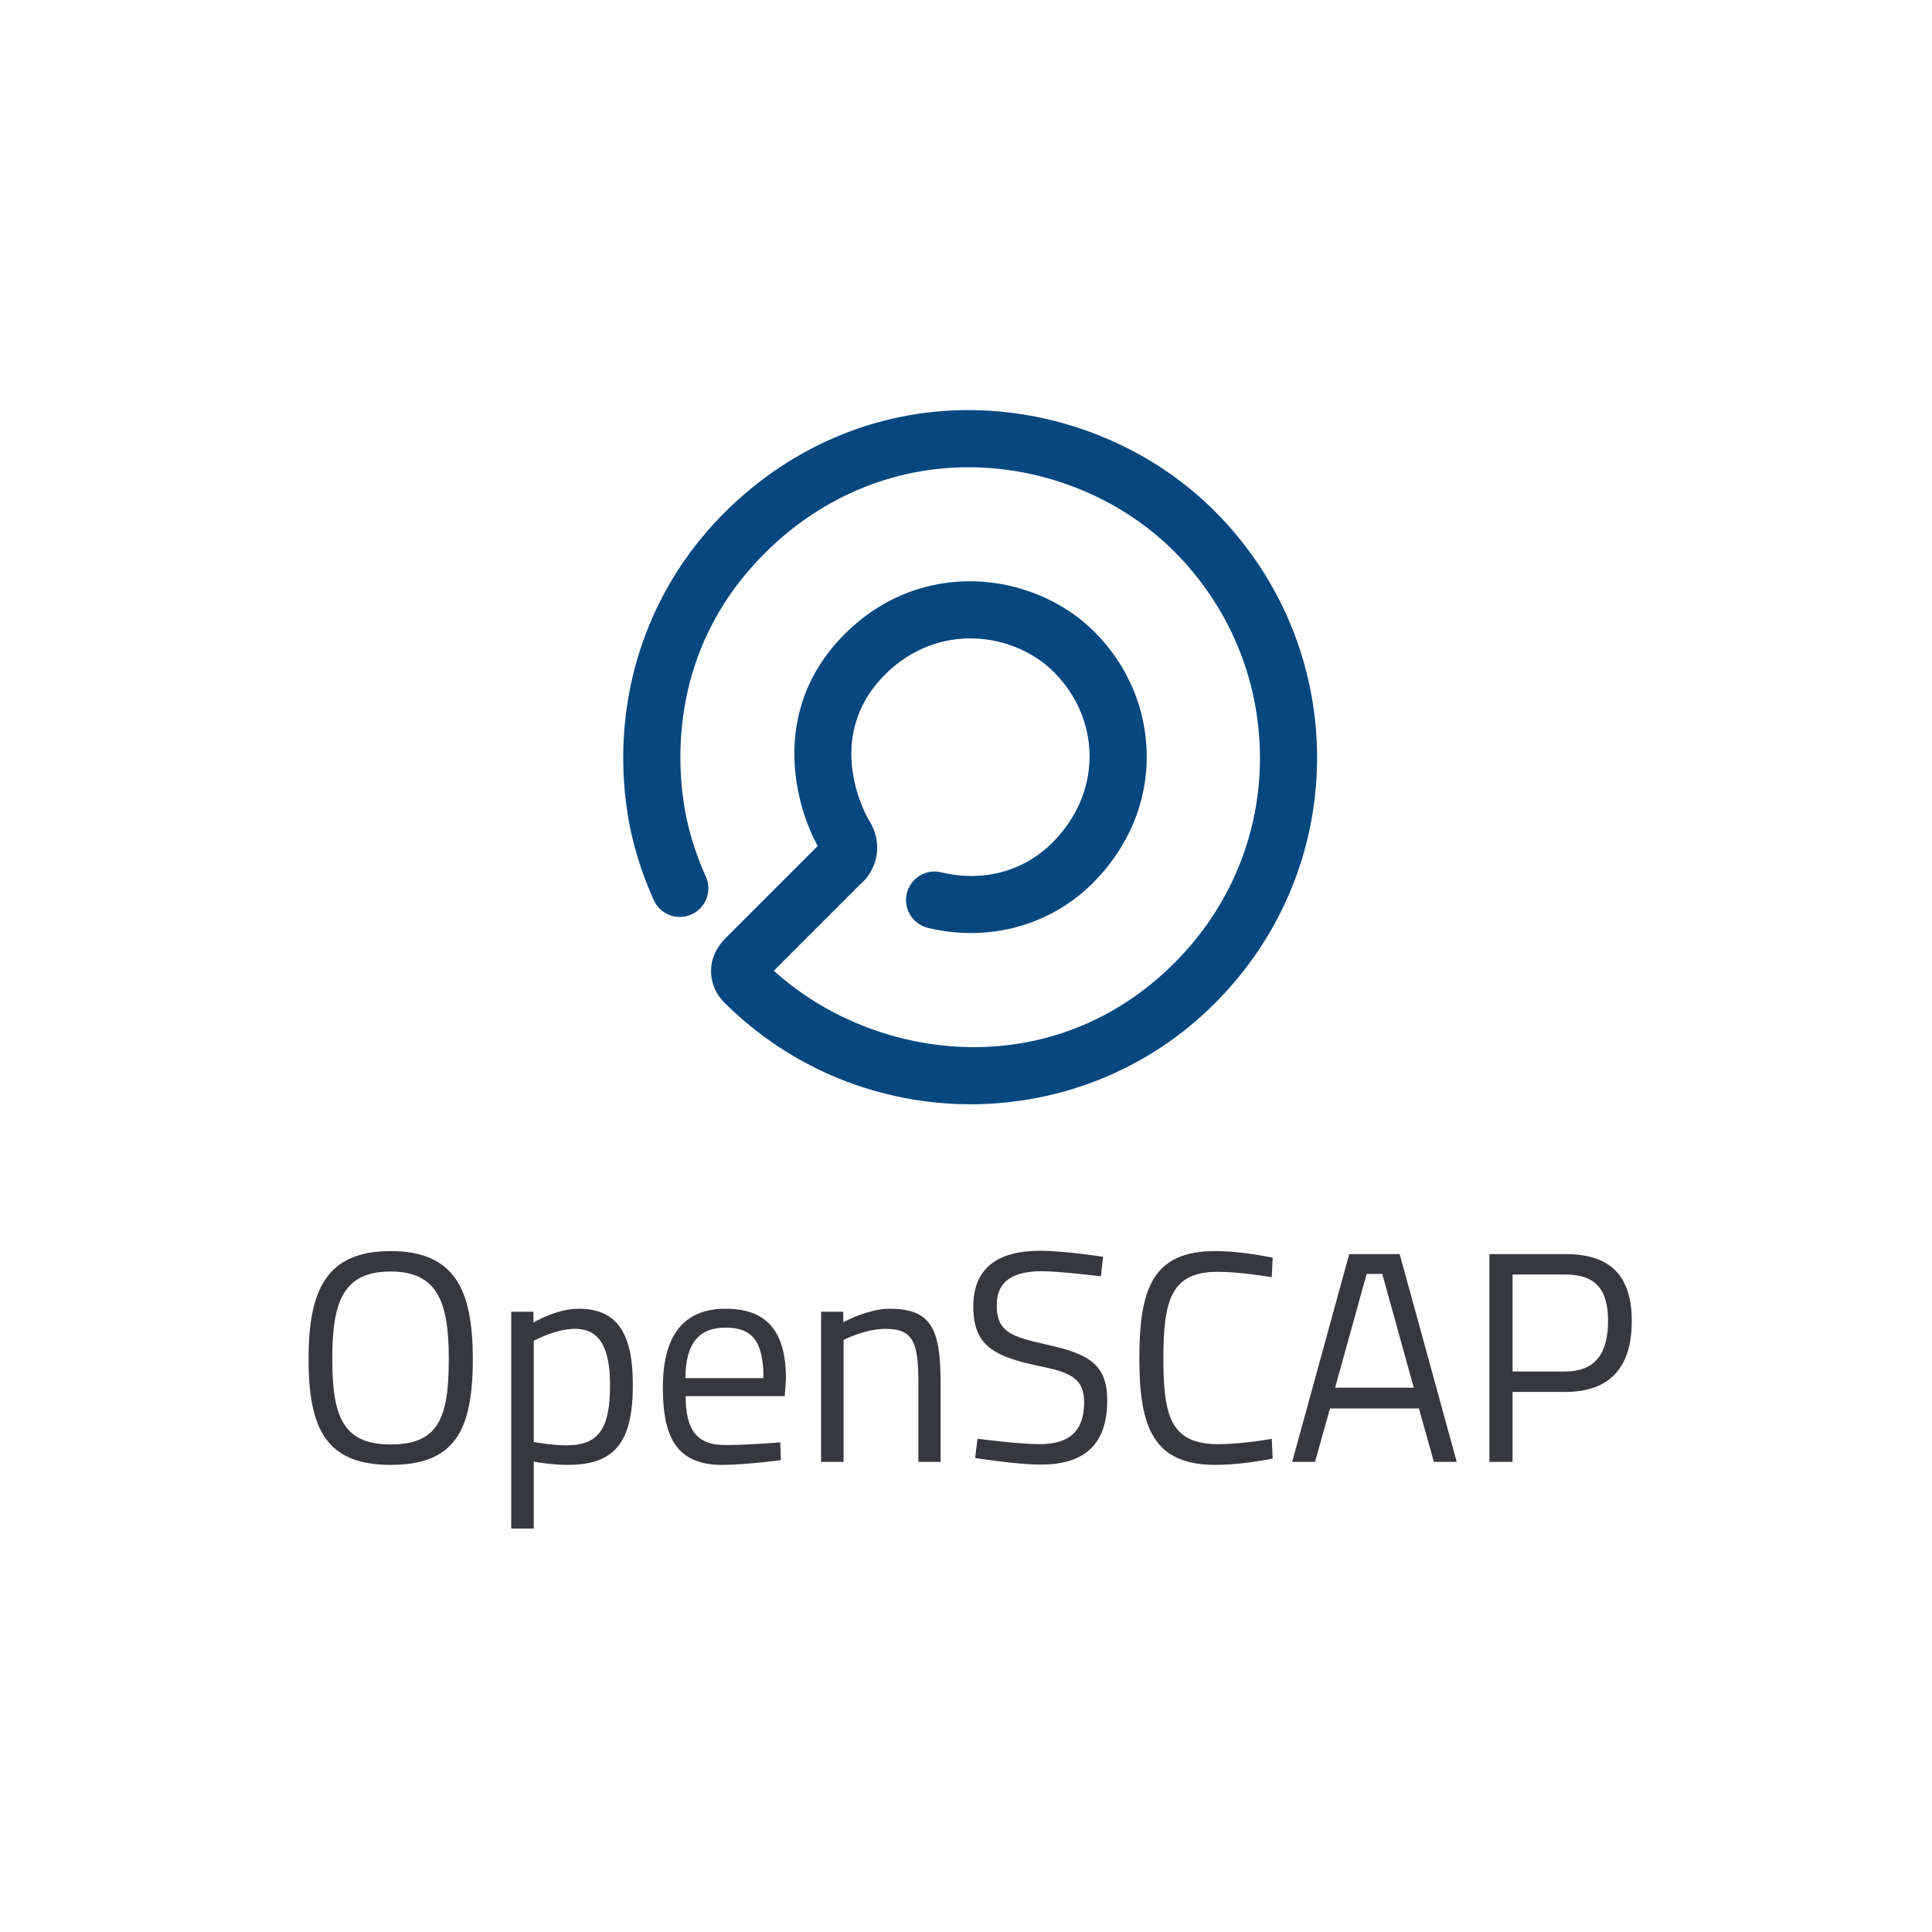
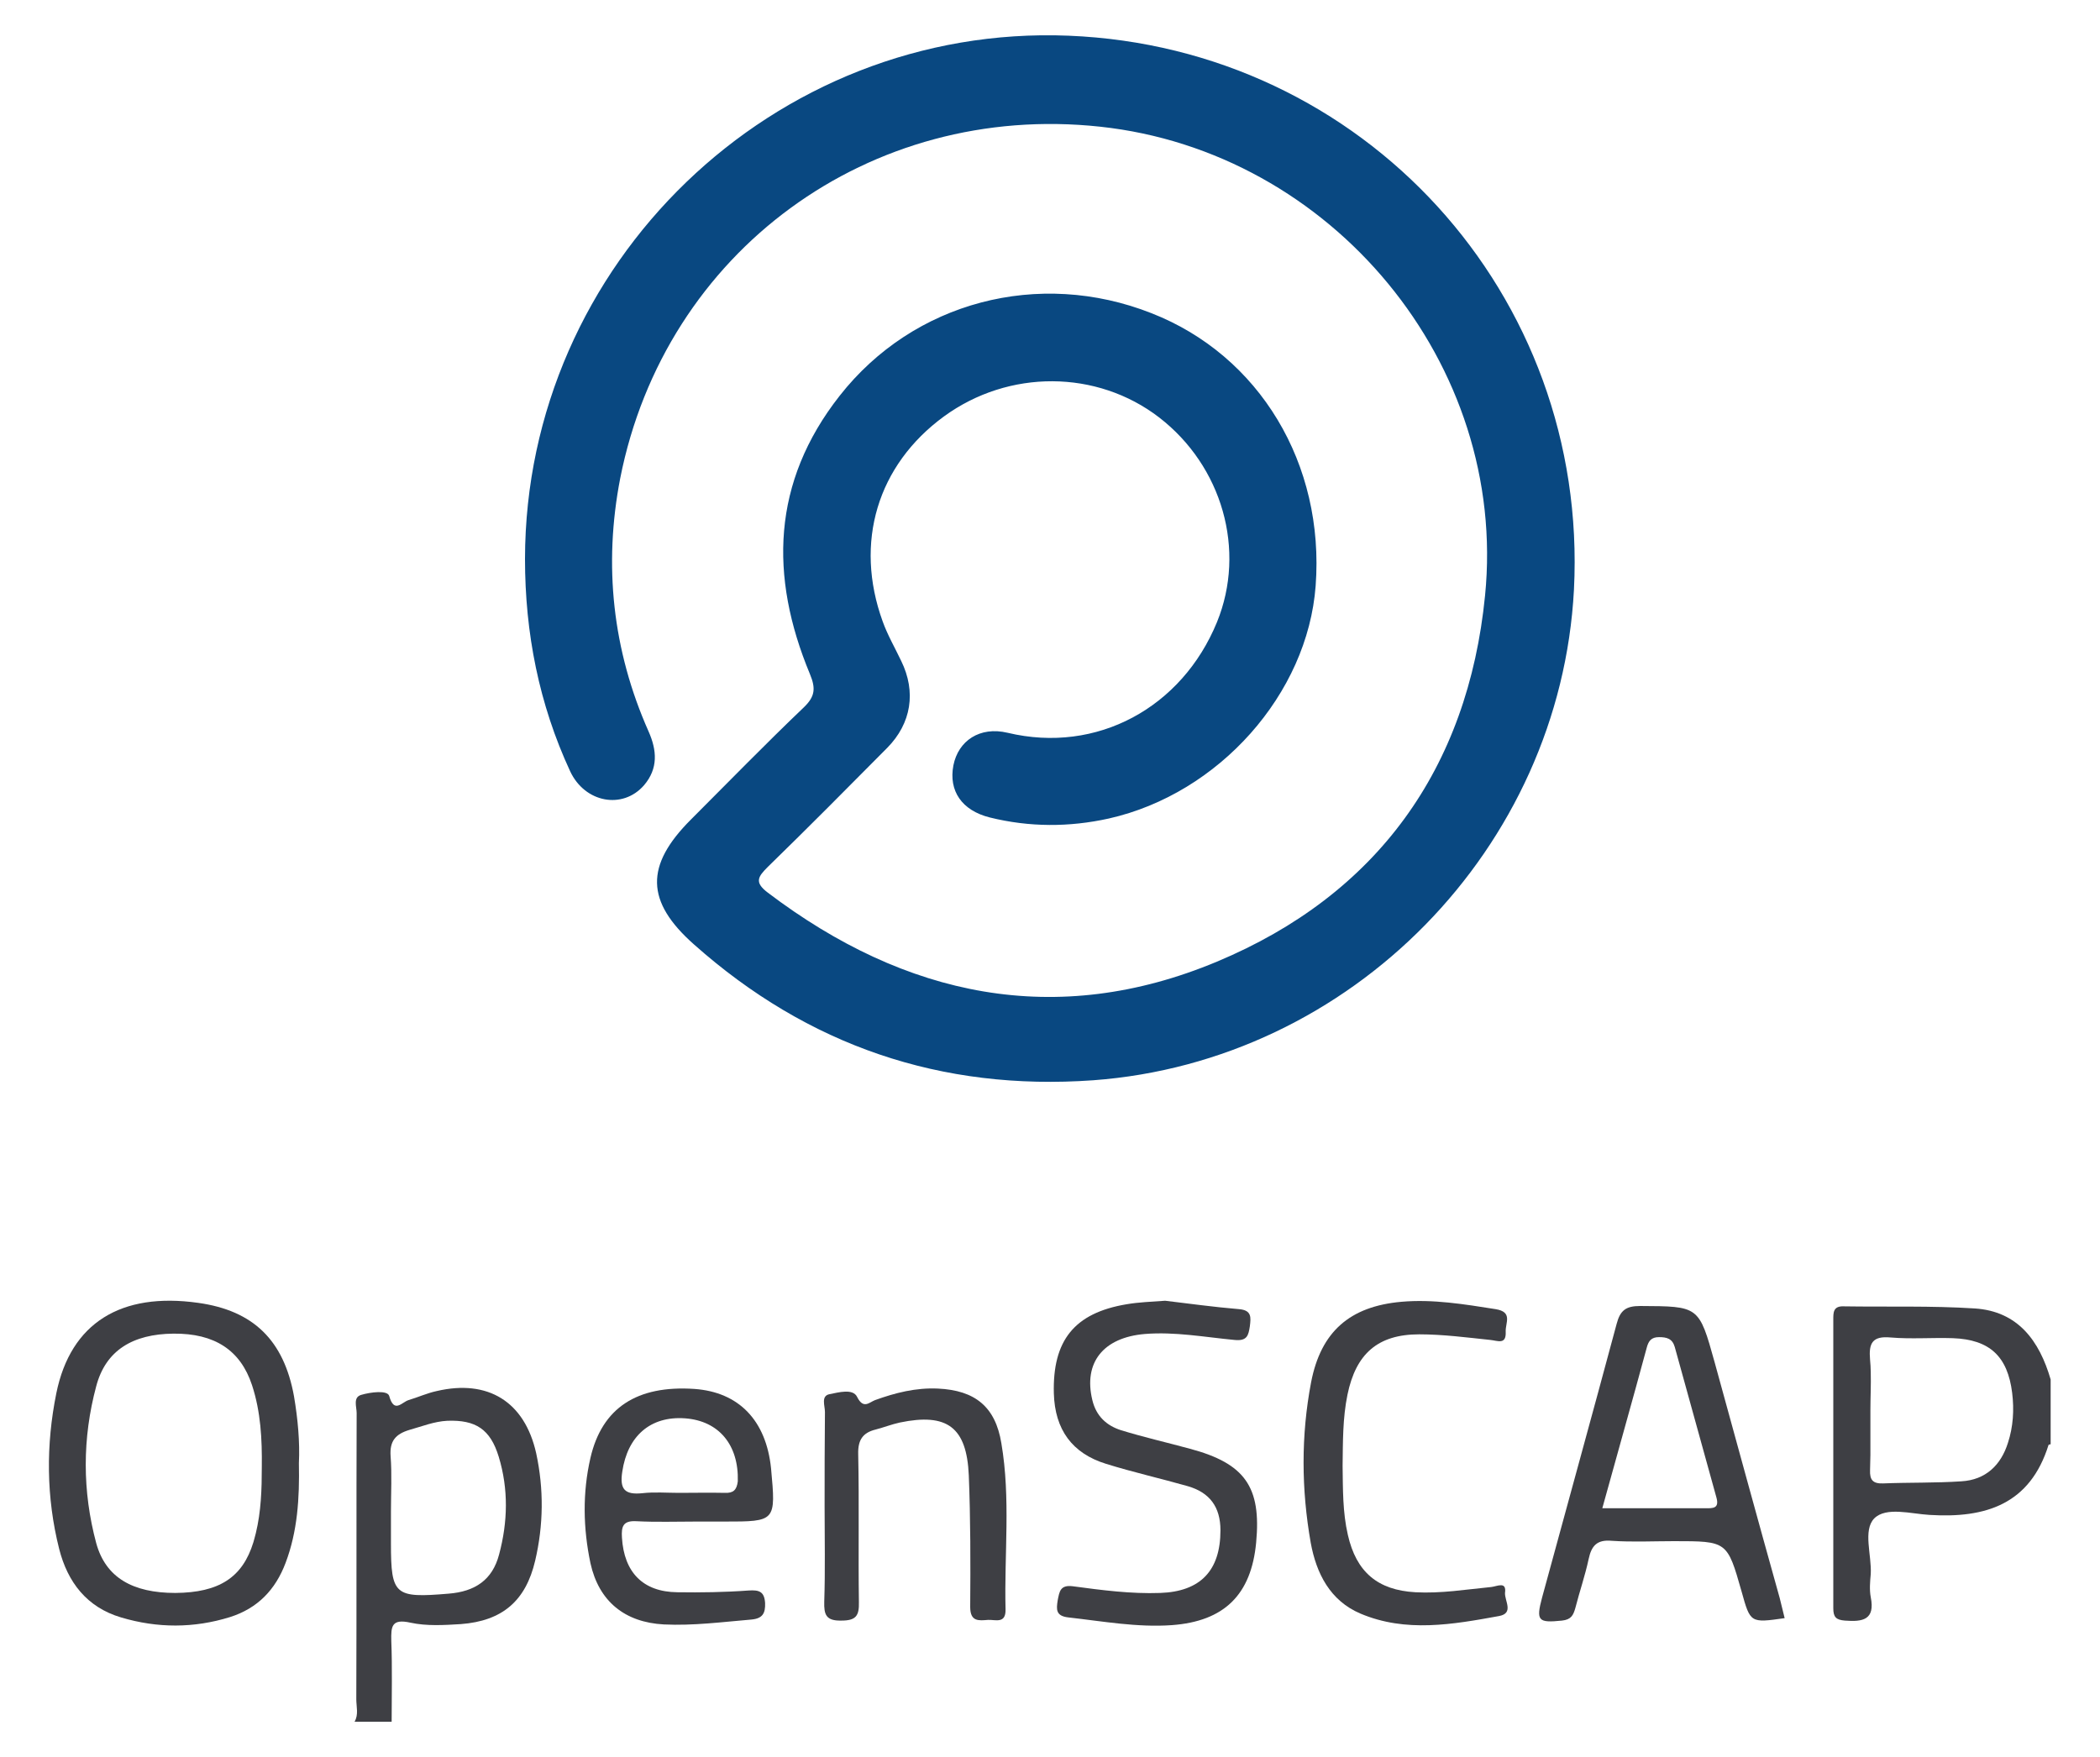
- <svg xmlns="http://www.w3.org/2000/svg" version="1.1" id="Layer_1" x="0px" y="0px" width="500px" height="500px" viewBox="0 0 500 500" enable-background="new 0 0 500 500" xml:space="preserve">
+ <svg xmlns="http://www.w3.org/2000/svg" version="1.1" id="Layer_1" x="0px" y="0px" viewBox="0 0 600 502" style="enable-background:new 0 0 600 502;" xml:space="preserve">
+   <style type="text/css">
+ 	.st0{fill:none;}
+ 	.st1{fill:#497B32;}
+ 	.st2{fill:#A1B351;}
+ 	.st3{fill:#769A50;}
+ 	.st4{fill:#92A959;}
+ 	.st5{fill:#D4D4D4;}
+ 	.st6{fill:#2A6733;}
+ 	.st7{fill:#9DAD33;}
+ 	.st8{fill:#A9B432;}
+ 	.st9{fill:#6F9233;}
+ 	.st10{fill:#9EB04D;}
+ 	.st11{fill:#3E7334;}
+ 	.st12{fill:#397033;}
+ 	.st13{fill:#9DAD36;}
+ 	.st14{fill:#568232;}
+ 	.st15{fill:#898C8C;}
+ 	.st16{fill:#5D8632;}
+ 	.st17{fill:#A2B28D;}
+ 	.st18{fill:#AABC6C;}
+ 	.st19{fill:#829A34;}
+ 	.st20{fill:#CBD8B4;}
+ 	.st21{fill:#B5C689;}
+ 	.st22{fill:#BFCF9F;}
+ 	.st23{fill:#D4D5D2;}
+ 	.st24{fill:#AABB72;}
+ 	.st25{fill:#558232;}
+ 	.st26{fill:#BCCC98;}
+ 	.st27{fill:#9C9F9E;}
+ 	.st28{fill:#94A855;}
+ 	.st29{fill:#A5B862;}
+ 	.st30{fill:#A6B962;}
+ 	.st31{fill:#B2C483;}
+ 	.st32{fill:#CCCECB;}
+ 	.st33{fill:#A3B559;}
+ 	.st34{fill:#77933B;}
+ 	.st35{fill:#D4DEC4;}
+ 	.st36{fill:#C4D2A8;}
+ 	.st37{fill:#B7C891;}
+ 	.st38{fill:none;stroke:#B7C891;stroke-width:0;stroke-linecap:round;stroke-linejoin:round;}
+ 	.st39{fill:#C1C2C3;}
+ 	.st40{fill:#8A9F54;}
+ 	.st41{fill:#D0DDC0;}
+ 	.st42{fill:#7E9855;}
+ 	.st43{fill:#B3C586;}
+ 	.st44{fill:#96AC5F;}
+ 	.st45{fill:#B0C27F;}
+ 	.st46{fill:#8FA449;}
+ 	.st47{fill:#BECE9E;}
+ 	.st48{fill:#D6D9D0;}
+ 	.st49{fill:#404040;}
+ 	.st50{fill:#414141;}
+ 	.st51{fill:#424242;}
+ 	.st52{fill:#3E3F44;}
+ 	.st53{fill:#094881;}
+ </style>
  <g>
-     <g>
-       <g>
-         <path fill="#37383E" d="M79.855,351.677c0-17.717,4.582-27.897,21.215-27.897c16.628,0,21.291,10.025,21.291,27.897     c0,18.498-4.583,27.435-21.291,27.435C84.361,379.11,79.855,369.705,79.855,351.677z M116.146,351.677     c0-14.53-2.797-22.612-15.075-22.612c-12.356,0-15.079,8.006-15.079,22.612c0,14.688,2.644,22.149,15.079,22.149     C113.58,373.826,116.146,366.832,116.146,351.677z" />
-         <path fill="#37383E" d="M132.303,339.479h5.751v2.797c0,0,5.908-3.573,11.658-3.573c9.792,0,14.066,5.98,14.066,19.739     c0,15.23-4.973,20.67-16.94,20.67c-3.65,0-7.618-0.623-8.704-0.855v17.332h-5.831V339.479z M138.134,347.017v26.188     c1.011,0.152,5.054,0.853,8.393,0.853c8.549,0,11.348-4.429,11.348-15.616c0-10.647-3.343-14.535-9.015-14.535     C143.572,343.905,138.134,347.017,138.134,347.017z" />
-         <path fill="#37383E" d="M201.93,373.283l0.157,4.584c0,0-8.856,1.243-15.154,1.243c-11.577,0-15.387-6.764-15.387-19.973     c0-14.766,6.372-20.438,16.243-20.438c10.335,0,15.622,5.439,15.622,18.184l-0.317,4.433h-25.641     c0,8.312,2.562,12.666,10.18,12.666C193.46,373.982,201.93,373.283,201.93,373.283z M197.581,356.652     c0-9.637-2.955-13.058-9.793-13.058c-6.604,0-10.336,3.651-10.414,13.058H197.581z" />
-         <path fill="#37383E" d="M212.497,378.336v-38.857h5.75v2.72c0,0,6.292-3.496,12.042-3.496c10.726,0,13.136,5.283,13.136,19.117     v20.518h-5.75v-20.363c0-10.259-1.166-14.066-8.392-14.066c-5.6,0-10.958,2.877-10.958,2.877v31.554h-5.828V378.336z" />
-       </g>
-       <g>
-         <path fill="#37383E" d="M284.917,330.307c0,0-10.803-1.319-15.309-1.319c-7.614,0-11.652,2.721-11.652,8.78     c0,6.994,3.728,8.161,13.132,10.259c10.727,2.407,15.46,5.049,15.46,14.456c0,11.888-6.522,16.552-17.172,16.552     c-6.374,0-17.018-1.711-17.018-1.711l0.62-4.976c0,0,10.568,1.4,16.087,1.4c7.615,0,11.502-3.341,11.502-10.804     c0-6.061-3.187-7.769-11.969-9.481c-11.11-2.406-16.708-5.051-16.708-15.304c0-10.418,6.838-14.458,17.329-14.458     c6.373,0,16.243,1.555,16.243,1.555L284.917,330.307z" />
-         <path fill="#37383E" d="M329.368,377.479c-3.812,0.775-9.717,1.632-14.849,1.632c-16.082,0-19.657-9.792-19.657-27.51     c0-18.185,3.497-27.822,19.657-27.822c5.519,0,11.429,1.011,14.849,1.711l-0.236,5.054c-3.496-0.625-9.791-1.402-13.983-1.402     c-11.969,0-14.068,7.15-14.068,22.461c0,14.997,1.941,22.146,14.222,22.146c4.351,0,10.099-0.697,13.83-1.4L329.368,377.479z" />
-         <path fill="#37383E" d="M349.179,324.557h13.054l14.77,53.779h-5.906l-3.887-13.836h-23.006l-3.883,13.836h-5.906     L349.179,324.557z M345.526,359.139h20.358l-8.156-29.451h-4.045L345.526,359.139z" />
-         <path fill="#37383E" d="M391.448,360.227v18.109h-5.984v-53.779h19.666c11.732,0,17.172,5.674,17.172,17.329     c0,11.735-5.438,18.341-17.172,18.341H391.448z M405.048,354.942c7.851,0,11.117-4.743,11.117-13.058     c0-8.234-3.269-12.045-11.117-12.045h-13.6v25.103H405.048z" />
-       </g>
-     </g>
-     <g>
-       <path fill="#064780" d="M161.292,196.11c0-23.863,9.174-46.411,26.13-63.366c17.983-17.982,41.516-27.416,66.261-26.557    c22.77,0.779,44.857,10.272,60.628,26.042c16.908,16.91,26.334,39.337,26.554,63.146c0.153,24.146-9.195,47.02-26.49,64.316    c-34.926,34.928-91.913,34.766-127.039-0.355c-3.904-3.905-5.078-11.027,0.432-16.537l23.871-23.877    c-5.414-9.605-13.068-34.78,6.963-54.82c20.146-20.141,49.216-16.012,64.595-0.632c8.67,8.671,13.494,20.034,13.571,31.999    c0.152,12.265-4.857,23.973-13.935,33.048c-11.064,11.065-27.027,15.401-42.704,11.611c-3.967-0.964-6.401-4.96-5.445-8.932    c0.962-3.968,4.957-6.407,8.928-5.443c10.781,2.606,21.268-0.2,28.767-7.696c6.2-6.204,9.604-14.104,9.604-22.281    c0-0.065,0-0.139,0-0.204c-0.056-8.054-3.34-15.736-9.239-21.644c-10.352-10.35-29.998-13.05-43.683,0.636    c-16.694,16.701-4.349,37.421-4.221,37.625c4.077,6.448,1.958,13.186-2.312,16.768l-22.265,22.268    c26.122,23.677,72.017,29.648,103.656-1.989c14.306-14.306,22.158-33.119,22.158-53.046c0-0.229,0-0.452-0.002-0.683    c-0.177-19.907-8.07-38.665-22.223-52.819c-13.146-13.145-31.618-21.061-50.672-21.718c-20.605-0.713-40.248,7.185-55.294,22.237    c-23.052,23.045-23.019,50.282-20.957,64.461c0.908,6.229,2.895,12.877,5.747,19.205c1.677,3.724,0.017,8.104-3.71,9.781    c-3.722,1.674-8.103,0.014-9.775-3.709c-3.459-7.677-5.771-15.468-6.894-23.142C161.625,205.209,161.292,200.639,161.292,196.11z" />
-     </g>
+     <path class="st52" d="M564.2,373.9c-12.5-0.8-25-0.4-37.5-0.6c-3-0.1-2.9,1.9-2.9,3.9c0,27.5,0,54.9,0,82.4c0,2.5,0.8,3.3,3.3,3.5   c5.1,0.4,8.7-0.2,7.4-6.7c-0.4-2.1-0.2-4.4,0-6.6c0.3-5.4-2.3-12.5,1-15.9c3.4-3.4,10.5-1.3,15.8-1c16,1,28.7-3,34-20   c0-0.1,0.4-0.1,0.6-0.2c0-6.2,0-12.3,0-18.5C582.7,383.2,576.6,374.7,564.2,373.9z M573.7,412.3c-2,6.4-6.4,10.6-13.3,11   c-7.4,0.5-14.9,0.3-22.4,0.6c-2.9,0.1-3.8-1-3.7-3.8c0-1.4,0.1-2.9,0.1-4.3c0-4.3,0-8.6,0-12.8c0-3.6,0.2-7.3,0.1-10.9   c0-1.2-0.1-2.4-0.2-3.6c-0.4-4.6,0.6-6.8,5.9-6.3c5.9,0.5,11.8,0,17.8,0.2c10.5,0.4,15.6,5.2,16.9,15.6   C575.5,402.9,575.2,407.7,573.7,412.3z" />
+     <path class="st52" d="M124.8,397.5c-2.8,0.6-5.4,1.8-8.1,2.6c-1.9,0.6-4.1,3.9-5.5-1.2c-0.5-1.7-5.3-1.1-8-0.3   c-2.4,0.7-1.3,3.4-1.3,5.2c-0.1,27.3,0,54.5-0.1,81.8c0,2.1,0.7,4.4-0.5,6.4c3.5,0,7,0,10.6,0c0-7.7,0.2-15.4-0.1-23.1   c-0.1-4.2,0.1-6.4,5.5-5.2c4.6,1,9.6,0.7,14.4,0.4c11.8-0.9,18.5-6.6,21.2-18.1c2.4-10.2,2.5-20.5,0.3-30.7   C149.9,400.5,139.4,394.1,124.8,397.5z M142.6,444.2c-1.9,7.3-6.9,10.6-14.4,11.2c-15.4,1.3-16.5,0.5-16.5-14.3c0-3.1,0-6.2,0-9.2   c0-5.3,0.3-10.6-0.1-15.8c-0.3-4.3,1.4-6.3,5.4-7.5c3.6-1,7-2.4,10.8-2.6c8.1-0.3,12.3,2.4,14.7,10.3   C145.3,425.5,145.1,434.9,142.6,444.2z" />
+     <path class="st53" d="M449.7,168.5C454,84.2,389.6,13.6,305.3,10.2C221.1,6.8,150.1,75.3,150,159.7c0,21.2,4,41.5,12.9,60.7   c4.2,9,15,11,21.1,4c4.1-4.8,3.7-10,1.3-15.4c-10.3-23.2-12.9-47.5-8.1-72.3C190,71.8,248.5,29.1,314.3,36.2   c66.2,7.1,116.6,67.8,110,134c-4.9,49.5-30.9,85.5-76.6,104.6c-45.9,19.2-89,10.1-128.3-19.7c-4-3-2.8-4.6,0-7.4   c11.5-11.2,22.8-22.6,34.1-34c6.9-7,8.3-16,4-24.8c-1.8-3.8-3.9-7.4-5.3-11.3c-8.2-22.6-1.5-44.7,17.5-58.6   c18.5-13.5,43.7-13.4,61.5,0.3c18,13.9,24.9,37.9,16.5,58.5c-10,24.4-34.3,37.7-59.8,31.6c-8-1.9-14.1,2.3-15.5,9.3   c-1.4,7.3,2.4,12.9,10.4,14.9c11.3,2.8,22.7,2.8,34,0.3c31.5-7.1,56.8-35.6,59.1-66.5c2.6-34.8-16-65.8-46.9-77.9   c-32.2-12.7-68-3.3-89.1,23.6c-19.4,24.7-20.1,51.6-8.5,79.5c1.7,4.1,1.5,6.4-1.7,9.5c-11,10.5-21.6,21.4-32.3,32.1   c-13.1,13.1-13,23.4,0.9,35.7c32.5,28.9,70.6,41.9,114,38.8C386.1,303.3,445.8,242.4,449.7,168.5z" />
+     <path class="st52" d="M84,399c-2.9-16-11.6-24.5-27.4-26.7c-22-3.1-36.4,5.7-40.5,25.8c-3,14.8-2.9,29.8,0.8,44.5   c2.4,9.5,7.9,16.7,17.7,19.6c10.4,3.1,20.8,3.1,31.1-0.1c7.9-2.5,13-7.8,15.9-15.5c3.4-9,4-18.4,3.8-28.5   C85.7,412.1,85.1,405.5,84,399z M73.1,438.1c-0.2,0.9-0.5,1.8-0.7,2.6c-3.1,10.1-9.8,14.4-22.3,14.5c-12.2,0-19.9-4.4-22.6-14.2   c-4-14.9-4-30,0-44.9c2.7-10.2,10.4-14.9,22.1-15c11.7-0.1,19.1,4.7,22.4,14.7c2.5,7.6,2.9,15.5,2.8,23.4   C74.8,425.6,74.6,431.9,73.1,438.1z" />
+     <path class="st52" d="M489.9,389.3c-4.5-16.2-4.5-16-21.3-16.1c-4.1,0-5.7,1.3-6.7,5.1c-7,26.1-14.2,52.1-21.3,78.2   c-1.8,6.7-1.1,7.3,5.7,6.6c2.6-0.3,3.2-1.5,3.8-3.6c1.2-4.7,2.8-9.3,3.8-14c0.8-3.7,2.3-5.6,6.6-5.2c5.9,0.4,11.9,0.1,17.8,0.1   c15.2,0,15.2,0,19.3,14.4c2.5,9,2.5,9,12.3,7.6c-0.5-1.9-0.9-3.8-1.4-5.7C502.2,434.2,496.1,411.8,489.9,389.3z M487.3,431   c-9.6,0-19.3,0-29.5,0c4.3-15.6,8.6-30.7,12.7-45.9c0.5-1.9,1.3-3,3.5-3c2.2,0,3.8,0.4,4.5,2.8c4,14.3,7.9,28.7,11.9,43   C491.3,431.1,489.4,431,487.3,431z" />
+     <path class="st52" d="M340,414c-6.6-1.8-13.2-3.3-19.7-5.3c-4.1-1.3-7.1-4-8.2-8.6c-2.6-10.7,3.1-17.9,15-18.9   c8.6-0.7,17.1,0.9,25.6,1.7c3.7,0.4,4-1.4,4.4-3.9c0.3-2.5,0.6-4.6-3.1-4.9c-7.2-0.6-14.4-1.6-21.1-2.4c-4,0.3-7.5,0.4-11,1   c-15,2.5-21.2,10.4-20.8,25.5c0.3,10.3,5.2,17.1,14.9,20.1c7.7,2.4,15.7,4.2,23.4,6.4c6.2,1.8,9.3,5.9,9.3,12.6   c0,11.5-5.7,17.5-17.2,17.9c-8.4,0.3-16.7-0.8-24.9-1.9c-3.7-0.5-3.9,1.5-4.4,4c-0.4,2.6-0.6,4.5,3.1,4.9   c9.8,1.1,19.6,2.9,29.5,2.2c15-1.1,22.7-8.7,24.1-23.6C360.4,424.9,355.7,418.2,340,414z" />
+     <path class="st52" d="M198.4,396.9c-16.4-1.1-26.4,5.4-29.7,19.7c-2.3,10-2.1,20.1,0,30.1c2.4,10.9,9.8,16.9,21,17.5   c8.4,0.4,16.7-0.7,25-1.4c3.2-0.3,4-1.8,3.9-4.7c-0.2-3.3-1.7-3.8-4.7-3.6c-6.8,0.5-13.6,0.6-20.4,0.5c-9.8-0.1-15.2-5.7-15.8-15.6   c-0.2-3.2,0.3-4.9,4.1-4.7c5.7,0.3,11.4,0.1,17.2,0.1c2.6,0,5.3,0,7.9,0c14.8,0,14.8,0,13.4-15.2   C218.9,405.9,211.1,397.8,198.4,396.9z M207.1,426.6c-4.4-0.1-8.8,0-13.1,0c-3.5,0-7-0.3-10.5,0.1c-5,0.5-6.5-1.1-5.7-6.2   c1.5-10.1,8-15.9,17.9-15.2c9.7,0.7,15.4,7.6,15.1,18C210.5,425.8,209.5,426.7,207.1,426.6z" />
+     <path class="st52" d="M426.1,453.5c-7.2,0.7-14.4,1.9-21.7,1.5c-10.8-0.6-16.9-5.8-19.3-16.4c-1.5-6.5-1.4-13.1-1.5-19.7   c0.1-6.8,0-13.6,1.4-20.4c2.4-11.6,8.6-17.2,20.5-17.2c6.8,0,13.6,0.9,20.3,1.6c2.1,0.2,4.6,1.5,4.4-2.4c-0.1-2.5,2.1-5.6-2.9-6.4   c-8.9-1.4-17.9-2.9-26.9-2.1c-14.7,1.3-23,8.5-25.8,23c-2.9,15.2-2.8,30.6-0.1,45.9c1.6,8.7,5.5,16.5,14.2,20.2   c13,5.5,26.4,3.1,39.6,0.7c4.3-0.8,1.6-4.3,1.7-6.6C430.5,451.8,427.8,453.3,426.1,453.5z" />
+     <path class="st52" d="M286.1,412.4c-1.7-10.4-7.5-15.1-18.1-15.6c-6.3-0.3-12.2,1.2-18,3.3c-1.6,0.6-3.3,2.7-5.1-0.9   c-1.2-2.5-5.3-1.3-7.9-0.8c-2.5,0.5-1.3,3.3-1.3,5.1c-0.1,9-0.1,18-0.1,27.1c0,9,0.2,18.1-0.1,27.1c-0.1,3.7,0.5,5.5,4.9,5.4   c4.2,0,5.1-1.4,5-5.3c-0.2-14.1,0.1-28.2-0.2-42.3c-0.1-4,1.3-6.1,5-7c2.3-0.6,4.6-1.5,6.9-2c13.5-2.8,19.1,1.3,19.7,15.1   c0.5,12.5,0.5,25.1,0.4,37.6c0,4.3,2.5,3.9,5.1,3.7c2.1-0.1,5.1,1.2,5-3C286.9,444.1,288.8,428.2,286.1,412.4z" />
  </g>
</svg>
